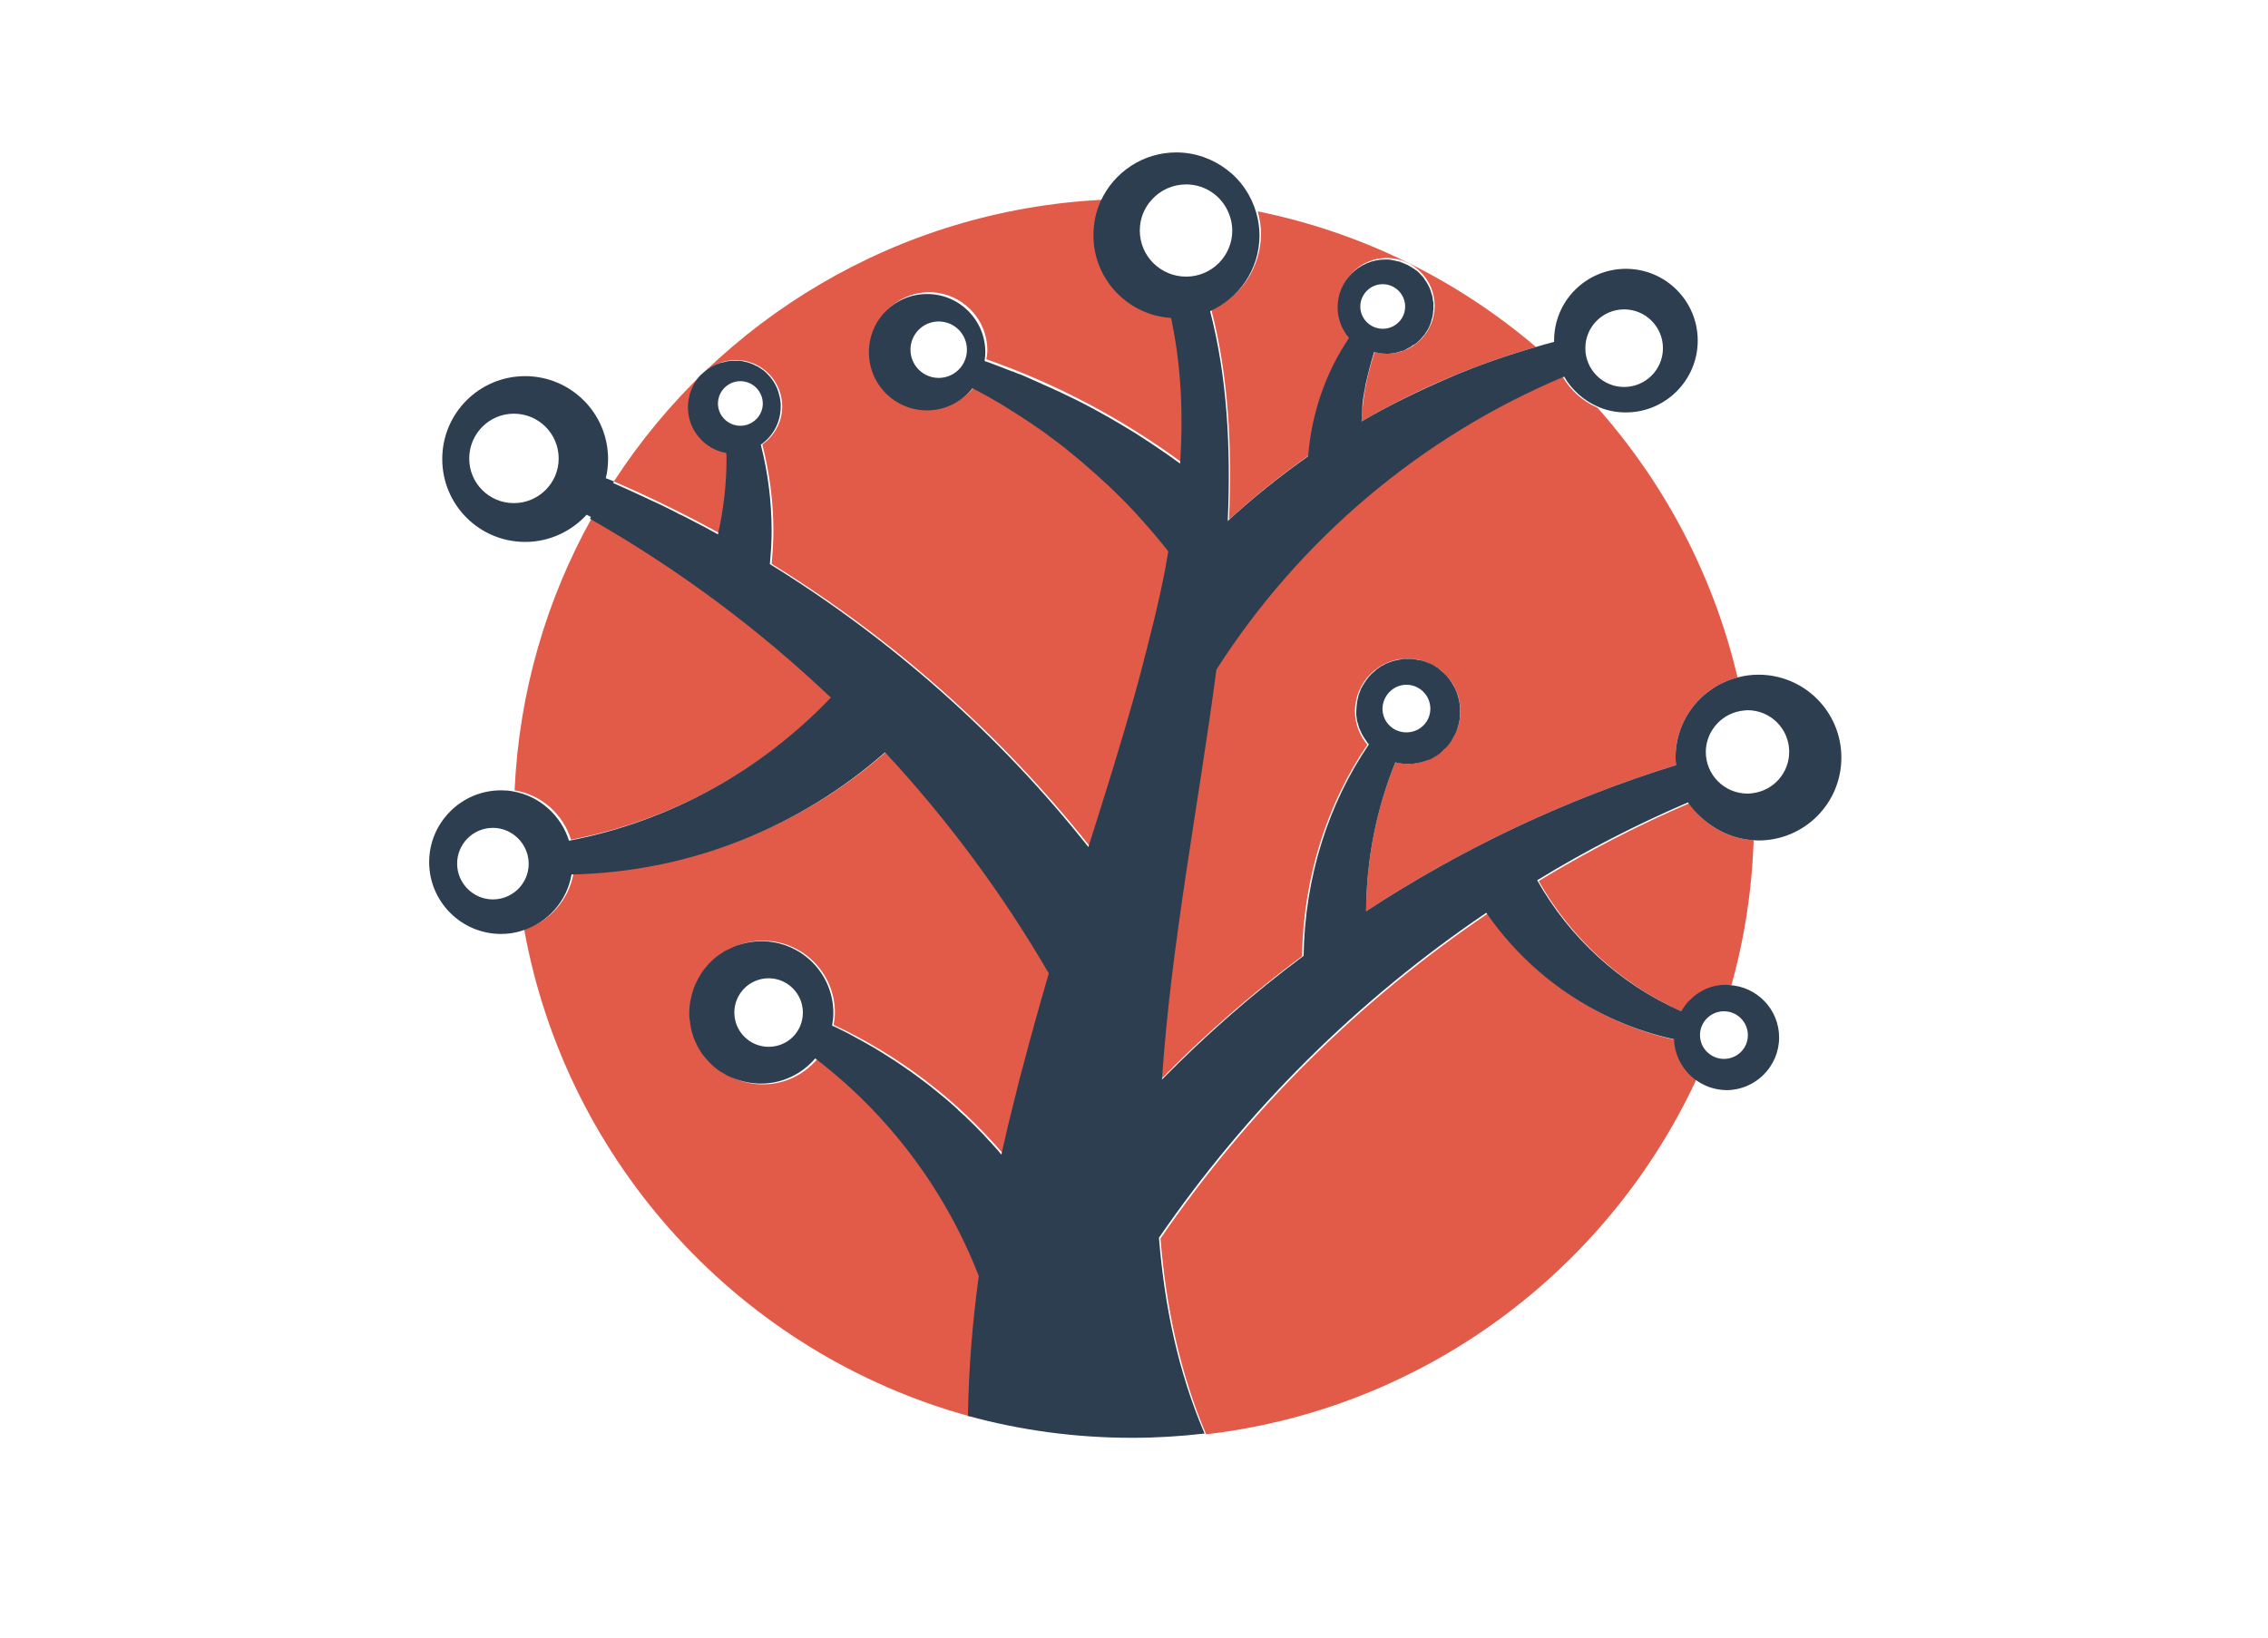
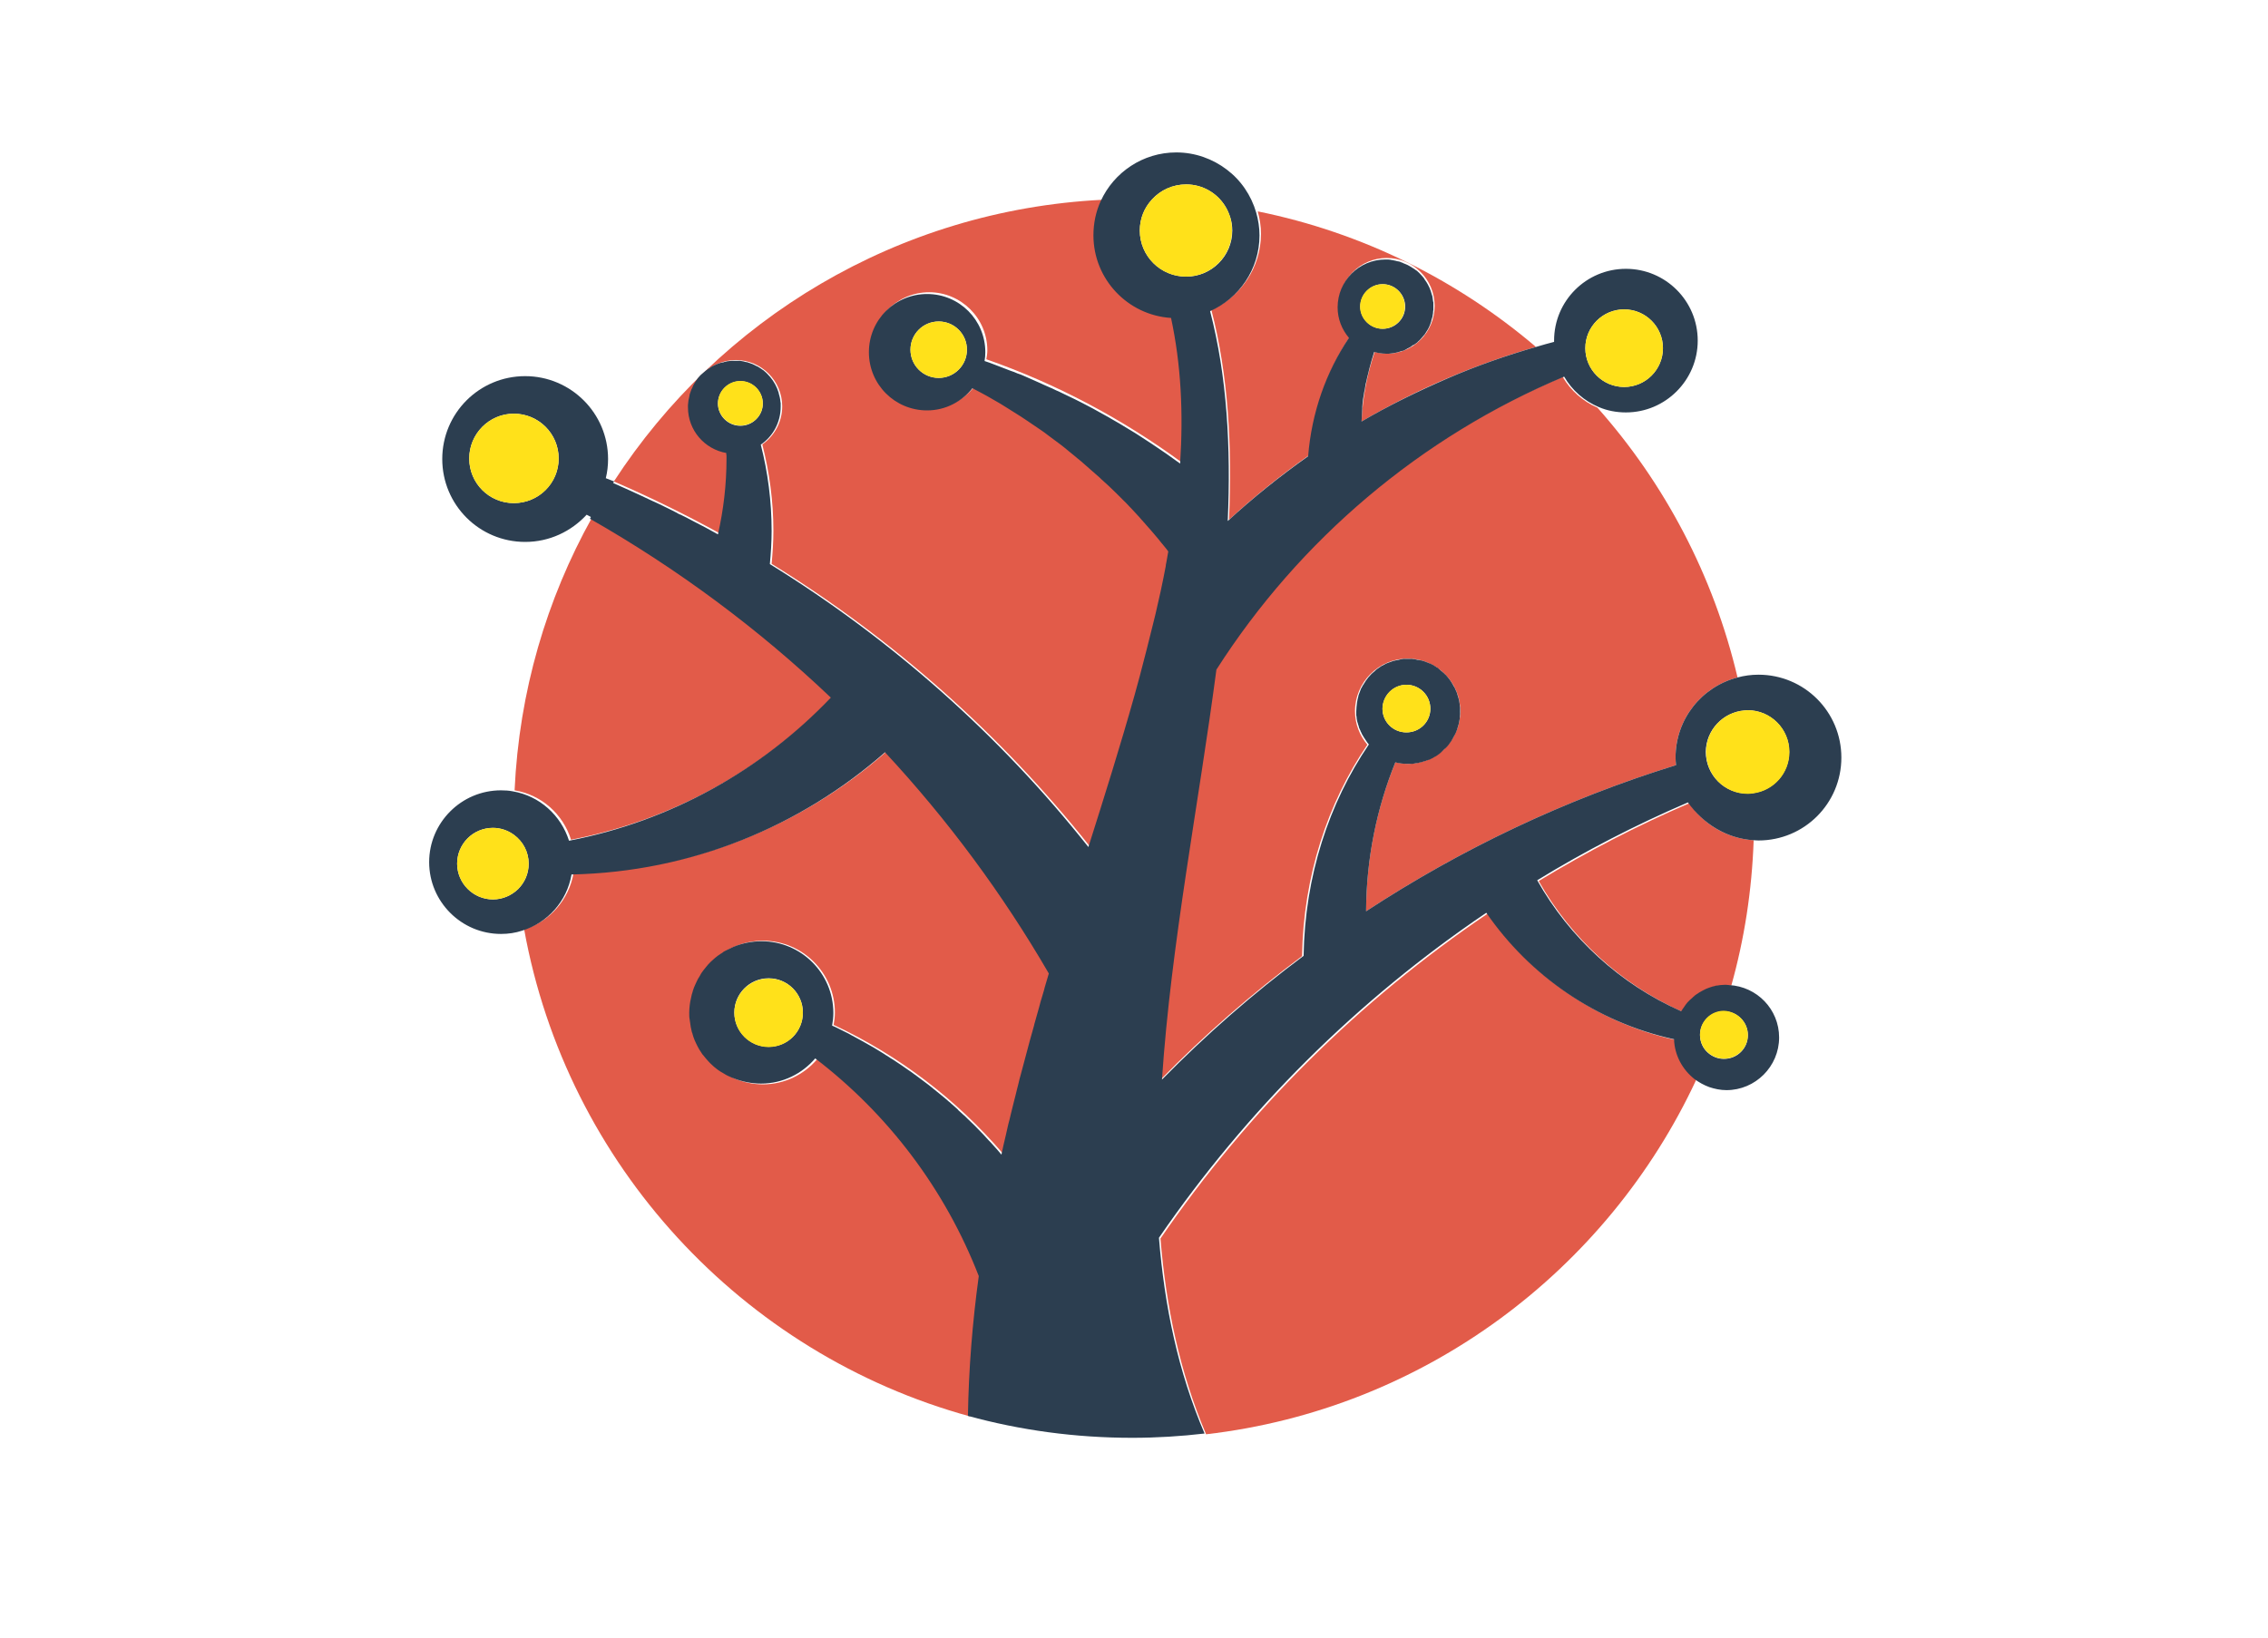
<svg xmlns="http://www.w3.org/2000/svg" version="1.1" id="fractals" x="0px" y="0px" viewBox="144 72 900 650" style="enable-background:new 144 72 900 650;" xml:space="preserve">
  <style type="text/css">
	.st0{fill:#E25B49;}
	.st1{fill:#2C3E50;}
+ 	.st2{fill:#FFE11A;}
</style>
  <path class="st0" d="M433,253.6c0-0.7-0.1-1.5-0.1-2.2c-8.6-1.5-15.2-9-15.2-18.1c0-10.1,8.2-18.4,18.3-18.4  c10.2,0,18.4,8.3,18.4,18.4c0,6.3-3.2,11.8-7.9,15.1c2.8,11,4.4,22.4,4.4,34.3c0,4.4-0.3,8.7-0.7,13.1  c48.4,29.9,91.1,67.9,126.4,112.3c13-41.1,25.2-80.3,31.9-117.6c-21-26.8-47.5-48.9-77.8-65.1c-4.2,5.3-10.7,8.8-18,8.8  c-12.7,0-23.1-10.3-23.1-23.1c0-12.7,10.4-23.1,23.1-23.1s23.1,10.3,23.1,23.1c0,1.2-0.2,2.3-0.4,3.5c28,9.8,54,23.7,77.5,40.9  c1.4-19.9,0.4-39.2-3.6-57.8c-17.2-1.1-30.8-15.4-30.8-32.8c0-4.9,1.1-9.5,2.9-13.6c-81.2,4.1-152.1,47.6-193.8,111.8  c14.3,6.2,28.4,13.1,42,20.6C431.7,274,433,264,433,253.6z" />
  <path class="st0" d="M370.6,405.3c40.5-7.8,76.5-28.1,103.9-56.8c-28.8-27.3-60.8-51.2-95.6-71c-18,32.3-28.9,69-30.7,108.2  C358.9,387.5,367.4,395.1,370.6,405.3z" />
  <path class="st0" d="M814.4,390.8c-20.7,8.9-40.7,19.3-59.8,30.9c12.9,22.9,33,41.3,57.2,52c3.6-6.3,10.3-10.5,18.1-10.5  c0.4,0,0.8,0,1.1,0.1c5.2-18.5,8.2-37.8,8.9-57.8C829.2,404.8,819.9,399.1,814.4,390.8z" />
  <path class="st0" d="M624.7,195c6.7,25.8,8.3,53.9,7,83.3c10-9.2,20.7-17.8,31.9-25.7c1.4-17.6,7.2-33.7,16.2-47.1  c-2.8-3.3-4.5-7.5-4.5-12.1c0-10.5,8.5-19,19-19c10.5,0,19,8.5,19,19c0,10.5-8.5,19-19,19c-1.7,0-3.3-0.3-4.8-0.7  c-2.9,8.6-4.8,17.9-5.2,27.6c21.5-12.6,44.7-22.6,69.2-29.6c-31.1-26.5-68.9-45.4-110.4-53.8c0.8,2.9,1.3,5.9,1.3,9  C644.3,178.4,636.2,189.9,624.7,195z" />
  <path class="st0" d="M764.1,221.6c-57,23.9-105.2,64.7-138,116.3c-7,53.1-18,108.8-21.6,162.7c17.4-17.8,36.2-34.2,56.2-49.1  c0.5-31.6,10.1-60.7,25.9-83.9c-3-3.6-4.9-8.2-4.9-13.3c0-11.5,9.4-20.9,20.9-20.9c11.5,0,20.9,9.4,20.9,20.9  c0,11.5-9.4,20.9-20.9,20.9c-1.7,0-3.3-0.3-4.9-0.6c-7.3,17.9-11.5,37.9-11.6,59.1c37.7-24.7,79-44.4,123-58c-0.1-1-0.2-2-0.2-3  c0-15.3,10.4-28.1,24.6-31.8c-9.5-40.4-28.9-77-55.6-107.1C772.1,231.3,767.3,227,764.1,221.6z" />
  <path class="st0" d="M468.3,492.4c-5.2,6.1-12.9,10-21.5,10c-15.7,0-28.5-12.7-28.5-28.5c0-15.8,12.8-28.5,28.5-28.5  c15.7,0,28.5,12.8,28.5,28.5c0,1.7-0.2,3.3-0.5,4.9c25.9,12.1,48.8,29.6,67.2,51.1c5.4-24.5,12-48.5,19-72  c-18.4-31.7-40.2-61.1-65-87.8c-33.3,29.4-76.7,47.6-124.4,48.5c-1.9,10.6-9.5,19.2-19.6,22.3c16.9,93.4,86.5,168.5,176.9,193.3  c0.3-18.7,1.8-37.2,4.3-55.5C519.8,544.3,497.2,514.5,468.3,492.4z" />
  <path class="st0" d="M809,484.8c-30.8-6.7-57.2-25.1-74.6-50.2c-51,34.5-95.1,78.3-129.9,129c2.2,27.1,7.7,53.2,18.1,77.7  c86.4-10,159.2-64.9,194.5-140.7C812.4,496.9,809.2,491.2,809,484.8z" />
  <g>
    <path class="st1" d="M384.4,261.8c0.6-2.4,0.9-5,0.9-7.6c0-18.2-14.8-32.9-32.9-32.9c-18.2,0-32.9,14.7-32.9,32.9   c0,18.2,14.7,32.9,32.9,32.9c9.7,0,18.3-4.2,24.4-10.8c0.7,0.4,1.4,0.8,2.2,1.2c2.7-4.9,5.6-9.7,8.7-14.4   C386.5,262.7,385.5,262.2,384.4,261.8z M347.9,271.7c-9.8,0-17.7-7.9-17.7-17.7c0-9.8,7.9-17.8,17.7-17.8c9.8,0,17.8,7.9,17.8,17.8   C365.7,263.8,357.7,271.7,347.9,271.7z" />
+     <path class="st2" d="M365.7,254c0,9.8-7.9,17.7-17.8,17.7c-9.8,0-17.7-7.9-17.7-17.7c0-9.8,7.9-17.8,17.7-17.8   C357.7,236.2,365.7,244.2,365.7,254z" />
    <path class="st1" d="M839.8,405.5c0.7,0,1.3,0.1,2,0.1c18.2,0,32.9-14.7,32.9-32.9c0-18.2-14.7-32.9-32.9-32.9   c-2.9,0-5.7,0.4-8.3,1.1c-14.2,3.7-24.6,16.5-24.6,31.8c0,1,0.1,2,0.2,3c-44,13.6-85.3,33.3-123,58c0.1-21.1,4.3-41.1,11.6-59.1   c1.6,0.4,3.2,0.6,4.9,0.6c0.4,0,0.7,0,1.1,0c0.2,0,0.3,0,0.5,0c0.2,0,0.5,0,0.7-0.1c0.2,0,0.4,0,0.6-0.1c0.3,0,0.6-0.1,0.8-0.1   c0,0,0.1,0,0.1,0c0.3,0,0.6-0.1,0.8-0.2c0.2,0,0.4-0.1,0.6-0.1c0.7-0.2,1.3-0.4,2-0.6c0.2-0.1,0.4-0.2,0.6-0.2   c0.2-0.1,0.4-0.2,0.6-0.2c0.3-0.1,0.6-0.2,0.9-0.4c0.1-0.1,0.3-0.1,0.4-0.2c0.2-0.1,0.5-0.2,0.7-0.4c0.2-0.1,0.3-0.2,0.5-0.3   c0,0,0.1,0,0.1,0c0.2-0.1,0.4-0.3,0.6-0.4c0.6-0.4,1.2-0.8,1.7-1.3c0,0,0,0,0,0c0.2-0.2,0.4-0.4,0.6-0.6c0,0,0.1-0.1,0.1-0.1   c0.2-0.2,0.3-0.3,0.5-0.5c0.1-0.1,0.2-0.2,0.4-0.3c0.2-0.2,0.3-0.3,0.5-0.5c0.5-0.5,0.9-1,1.3-1.6c0.4-0.5,0.8-1.1,1.1-1.7   c0.3-0.6,0.7-1.2,1-1.8c0.3-0.6,0.6-1.2,0.8-1.9s0.4-1.3,0.6-2c0.2-0.7,0.3-1.3,0.4-2c0.1-0.3,0.1-0.7,0.1-1c0-0.4,0.1-0.7,0.1-1.1   c0-0.4,0-0.7,0-1.1s0-0.7,0-1.1c0-0.3,0-0.7-0.1-1.1c0-0.3-0.1-0.7-0.1-1c-0.1-0.7-0.2-1.4-0.4-2c-0.2-0.7-0.4-1.3-0.6-2   c-0.1-0.3-0.2-0.6-0.4-1c0,0,0,0,0,0c-0.1-0.3-0.3-0.6-0.4-0.9c-0.1-0.3-0.3-0.6-0.5-0.9c-0.2-0.3-0.3-0.6-0.5-0.9   c-0.3-0.6-0.7-1.1-1.1-1.7c-0.4-0.6-0.9-1.1-1.3-1.6c-0.1-0.2-0.3-0.3-0.4-0.4c0,0,0,0,0,0c-0.1-0.1-0.2-0.2-0.2-0.2   c-0.1-0.1-0.2-0.2-0.3-0.3c0,0-0.1-0.1-0.1-0.1c-0.2-0.2-0.5-0.4-0.7-0.6c0,0-0.1-0.1-0.1-0.1c-0.2-0.1-0.3-0.3-0.5-0.4   c-0.1-0.1-0.2-0.1-0.2-0.2c-0.1-0.1-0.3-0.2-0.5-0.4c0,0-0.1,0-0.1-0.1c-0.1-0.1-0.2-0.1-0.2-0.2c-0.2-0.2-0.5-0.3-0.7-0.4   c0,0-0.1,0-0.1-0.1c-0.3-0.2-0.5-0.3-0.8-0.5c-0.2-0.1-0.4-0.3-0.7-0.4c-0.1-0.1-0.3-0.1-0.4-0.2c-0.3-0.2-0.6-0.3-1-0.4   c-0.1-0.1-0.2-0.1-0.4-0.2c-0.2-0.1-0.4-0.1-0.6-0.2c-0.1,0-0.1,0-0.2-0.1c-0.2-0.1-0.4-0.2-0.6-0.2c0,0,0,0,0,0   c-0.2-0.1-0.4-0.1-0.6-0.2c-0.3-0.1-0.6-0.2-0.9-0.2c0,0,0,0,0,0c0,0-0.1,0-0.1,0c-0.3-0.1-0.7-0.2-1-0.2c0,0-0.1,0-0.1,0   c-0.1,0-0.3,0-0.4-0.1c-0.1,0-0.3,0-0.4-0.1c-0.2,0-0.4-0.1-0.6-0.1c-0.2,0-0.5,0-0.7-0.1c-0.2,0-0.3,0-0.5,0c-0.4,0-0.7,0-1.1,0   s-0.7,0-1.1,0c-0.2,0-0.3,0-0.5,0c-0.2,0-0.5,0-0.7,0.1c-0.2,0-0.4,0-0.6,0.1c-0.1,0-0.3,0-0.4,0.1c-0.1,0-0.3,0-0.4,0.1   c0,0-0.1,0-0.1,0c-0.4,0.1-0.7,0.1-1,0.2c0,0-0.1,0-0.1,0c0,0,0,0,0,0c-0.3,0.1-0.6,0.2-0.9,0.2c-0.1,0-0.2,0.1-0.3,0.1   c-0.3,0.1-0.5,0.2-0.8,0.3c-0.1,0-0.2,0.1-0.3,0.1c-0.4,0.1-0.7,0.3-1.1,0.4c-0.1,0-0.1,0.1-0.2,0.1c-0.3,0.1-0.6,0.2-0.8,0.4   c0,0,0,0,0,0c-0.1,0-0.1,0.1-0.2,0.1c0,0,0,0,0,0c-0.1,0.1-0.3,0.1-0.4,0.2c-0.1,0.1-0.3,0.2-0.4,0.2c-0.1,0-0.1,0.1-0.2,0.1   c-0.3,0.2-0.6,0.4-0.9,0.6c-0.3,0.2-0.7,0.5-1,0.7c-0.3,0.2-0.6,0.5-0.9,0.8c-0.2,0.2-0.5,0.4-0.7,0.6c0,0-0.1,0-0.1,0.1   c-0.1,0.1-0.2,0.2-0.4,0.3c-0.1,0.1-0.2,0.2-0.3,0.4c-0.2,0.1-0.3,0.3-0.4,0.4c0,0,0,0,0,0c-0.5,0.5-0.9,1-1.3,1.6   c-0.2,0.2-0.3,0.4-0.5,0.7c-0.1,0.2-0.2,0.4-0.4,0.6c0,0.1-0.1,0.1-0.1,0.2c-0.1,0.2-0.2,0.4-0.4,0.6c-0.1,0.2-0.3,0.5-0.4,0.7   c-0.1,0.2-0.2,0.5-0.4,0.7c-0.1,0.2-0.2,0.5-0.3,0.8c-0.1,0.3-0.2,0.5-0.3,0.8c-0.1,0.3-0.2,0.5-0.3,0.8c-0.1,0.3-0.2,0.5-0.2,0.8   c-0.1,0.4-0.2,0.8-0.3,1.2c0,0.2-0.1,0.4-0.1,0.6c0,0.2-0.1,0.4-0.1,0.6c0,0.3-0.1,0.6-0.1,0.8c0,0.3-0.1,0.6-0.1,0.9   c0,0.6-0.1,1.1-0.1,1.7c0,0.2,0,0.5,0,0.7c0,0.2,0,0.5,0,0.7c0,0.2,0,0.5,0.1,0.7c0,0.3,0.1,0.7,0.1,1c0.1,0.3,0.1,0.7,0.2,1   c0,0.1,0,0.2,0.1,0.3c0,0.1,0,0.2,0.1,0.3c0,0.2,0.1,0.4,0.2,0.7c0,0.2,0.1,0.4,0.2,0.6c0,0,0,0.1,0,0.1c0,0.1,0.1,0.3,0.1,0.4   c0,0.1,0,0.2,0.1,0.2c0.1,0.3,0.2,0.6,0.4,0.9c0,0,0,0,0,0c0.1,0.3,0.2,0.6,0.4,0.9c0.1,0.3,0.3,0.7,0.5,1c0.1,0.2,0.2,0.3,0.3,0.5   c0.1,0.2,0.2,0.3,0.3,0.5c0.2,0.3,0.4,0.6,0.6,0.9c0.2,0.3,0.4,0.6,0.6,0.9c0.2,0.3,0.5,0.6,0.7,0.9   c-15.8,23.2-25.4,52.2-25.9,83.9c-20,14.9-38.7,31.3-56.2,49.1c3.6-53.9,14.6-109.5,21.6-162.7c32.9-51.5,81-92.4,138-116.3   c3.1,5.4,8,9.7,13.8,12.1c3.3,1.4,6.9,2.1,10.7,2.1c15.7,0,28.5-12.8,28.5-28.5c0-15.8-12.8-28.5-28.5-28.5s-28.5,12.7-28.5,28.5   c0,0.2,0,0.4,0,0.5c-2.3,0.6-4.5,1.2-6.8,1.9c-12.2,3.5-24.2,7.7-35.7,12.7S695,233,684.3,239.3c0-0.6,0.1-1.2,0.1-1.8   c0-0.6,0.1-1.2,0.1-1.8c0,0,0-0.1,0-0.1c0-0.5,0.1-1,0.1-1.5c0-0.1,0-0.2,0-0.4c0-0.1,0-0.1,0-0.2c0,0,0-0.1,0-0.1   c0-0.4,0.1-0.8,0.1-1.2c0.1-0.6,0.1-1.2,0.2-1.8c0.1-0.6,0.2-1.2,0.3-1.8c0.1-0.7,0.2-1.4,0.4-2.1c0.1-0.4,0.1-0.9,0.2-1.3   c0.1-0.6,0.2-1.2,0.4-1.8c0.2-1.1,0.5-2.3,0.8-3.4c0.1-0.6,0.3-1.1,0.4-1.7c0.3-1.1,0.6-2.2,0.9-3.3c0.3-1.1,0.7-2.2,1-3.3   c1.5,0.4,3.1,0.7,4.8,0.7c0.3,0,0.7,0,1,0c1-0.1,1.9-0.2,2.8-0.4c0.3-0.1,0.6-0.1,0.9-0.2c0.3-0.1,0.6-0.2,0.9-0.3   c0.2,0,0.4-0.1,0.5-0.2c0,0,0.1,0,0.1,0c0,0,0.1,0,0.1,0c0,0,0.1,0,0.1,0c0,0,0,0,0.1,0c0.2-0.1,0.5-0.2,0.7-0.3   c0.1,0,0.1,0,0.2-0.1c0.2-0.1,0.4-0.2,0.6-0.3c0,0,0.1,0,0.1-0.1c0.3-0.2,0.7-0.3,1-0.5c0,0,0,0,0,0c0.4-0.2,0.7-0.4,1.1-0.7   c0.1-0.1,0.2-0.2,0.3-0.2c0.1-0.1,0.2-0.2,0.3-0.2c0,0,0,0,0.1,0c0,0,0,0,0.1,0c0.2-0.2,0.5-0.4,0.8-0.6c0.1-0.1,0.3-0.2,0.4-0.3   c0.1-0.1,0.3-0.2,0.4-0.4c0.5-0.4,0.9-0.8,1.3-1.3c0.4-0.5,0.8-0.9,1.2-1.4c0.2-0.2,0.4-0.5,0.5-0.7c0.3-0.5,0.6-1,1-1.6   c0.1-0.3,0.3-0.5,0.4-0.8c0.1-0.2,0.2-0.4,0.3-0.7c0,0,0,0,0,0c0.1-0.2,0.2-0.4,0.2-0.6c0.1-0.2,0.2-0.4,0.2-0.6   c0.1-0.2,0.2-0.4,0.2-0.7c0.1-0.2,0.1-0.5,0.2-0.7c0-0.1,0.1-0.2,0.1-0.3c0-0.1,0-0.2,0.1-0.3c0.1-0.2,0.1-0.5,0.1-0.7   c0.1-0.5,0.2-0.9,0.2-1.4c0-0.2,0-0.5,0.1-0.7c0-0.2,0-0.5,0-0.7c0-0.2,0-0.5,0-0.7c0-0.2,0-0.5,0-0.7s0-0.5,0-0.7c0,0,0,0,0,0   c0,0,0-0.1,0-0.1c0-0.2,0-0.4-0.1-0.5c-0.1-0.5-0.1-0.9-0.2-1.4c0-0.2-0.1-0.5-0.1-0.7c0-0.1,0-0.2-0.1-0.3c0-0.1,0-0.2-0.1-0.3   c-0.1-0.2-0.1-0.5-0.2-0.7c-0.1-0.2-0.1-0.4-0.2-0.7c-0.2-0.4-0.3-0.9-0.5-1.3c-0.1-0.2-0.2-0.4-0.3-0.6c-0.1-0.3-0.3-0.5-0.4-0.8   c-0.3-0.5-0.6-1.1-1-1.6c-0.2-0.3-0.4-0.5-0.5-0.8c-0.4-0.5-0.8-1-1.2-1.4c-0.4-0.5-0.9-0.9-1.4-1.4c0,0-0.1-0.1-0.1-0.1   c0,0,0,0,0,0c-0.1-0.1-0.2-0.2-0.3-0.2c-0.1-0.1-0.2-0.2-0.3-0.2c-0.3-0.2-0.5-0.4-0.8-0.6c0,0,0,0-0.1,0c-0.1-0.1-0.2-0.2-0.3-0.2   c-0.1-0.1-0.2-0.2-0.3-0.2c-0.3-0.2-0.6-0.4-0.8-0.5c-0.3-0.2-0.6-0.3-0.9-0.5c-0.3-0.1-0.6-0.3-0.9-0.4c-0.2-0.1-0.5-0.2-0.8-0.3   c0,0-0.1,0-0.1-0.1c0,0,0,0,0,0c-0.3-0.1-0.5-0.2-0.8-0.3c-0.1,0-0.1,0-0.2-0.1c-0.2-0.1-0.4-0.1-0.6-0.2c0,0,0,0-0.1,0   c-0.1,0-0.3-0.1-0.5-0.1c0,0,0,0-0.1,0c-0.2-0.1-0.5-0.1-0.7-0.2c-0.2,0-0.3-0.1-0.5-0.1c-0.2,0-0.3-0.1-0.5-0.1   c-0.1,0-0.3,0-0.4-0.1h0c-0.2,0-0.4,0-0.6-0.1c-0.3,0-0.7-0.1-1-0.1c-0.3,0-0.7,0-1,0c-10.5,0-19,8.5-19,19c0,4.6,1.7,8.8,4.5,12.1   c-9,13.4-14.8,29.5-16.2,47c-11.2,7.9-21.9,16.5-31.9,25.7c1.3-29.5-0.3-57.5-7-83.3c11.5-5.1,19.6-16.6,19.6-30.1   c0-3.1-0.5-6.2-1.3-9c-2-6.9-6.1-12.9-11.7-17.1c-5.5-4.2-12.5-6.8-20-6.8c-13.3,0-24.8,7.9-30,19.3c-1.9,4.1-2.9,8.8-2.9,13.6   c0,17.4,13.6,31.7,30.8,32.8c4,18.6,4.9,37.9,3.6,57.8c-3.7-2.7-7.4-5.3-11.2-7.8c-1.5-1-3-2-4.6-3c-1.3-0.9-2.7-1.7-4-2.5   c-1.3-0.8-2.5-1.5-3.8-2.3c-0.2-0.1-0.4-0.2-0.5-0.3c-1.1-0.6-2.2-1.3-3.3-1.9c-0.3-0.2-0.7-0.4-1-0.6c-1.2-0.7-2.5-1.4-3.8-2.1   c-1.6-0.9-3.2-1.8-4.8-2.6s-3.2-1.7-4.9-2.5c-0.8-0.4-1.6-0.8-2.5-1.2s-1.6-0.8-2.5-1.2c-0.8-0.4-1.6-0.8-2.4-1.1   c-0.1,0-0.1-0.1-0.2-0.1c-0.8-0.4-1.6-0.8-2.4-1.1c-0.9-0.4-1.8-0.8-2.7-1.2c-0.1-0.1-0.3-0.1-0.4-0.2c-0.6-0.3-1.2-0.5-1.8-0.8   c-0.9-0.4-1.8-0.8-2.7-1.2c-0.8-0.4-1.7-0.7-2.5-1.1c-0.8-0.4-1.7-0.7-2.6-1c-0.8-0.4-1.7-0.7-2.6-1c-0.9-0.3-1.7-0.7-2.6-1   c-1.3-0.5-2.6-1-3.9-1.5c-1.3-0.5-2.6-1-3.9-1.4c0.2-1.2,0.3-2.3,0.3-3.5c0-12.8-10.3-23.1-23.1-23.1s-23.1,10.3-23.1,23.1   c0,12.8,10.3,23.1,23.1,23.1c7.3,0,13.8-3.5,18-8.8c1.1,0.6,2.3,1.2,3.4,1.8c0.8,0.4,1.6,0.9,2.4,1.3c0.9,0.5,1.8,1,2.6,1.5   c0.9,0.5,1.7,1,2.6,1.5c1,0.6,2,1.2,2.9,1.8c1.8,1.1,3.6,2.3,5.4,3.4c0.9,0.6,1.8,1.2,2.7,1.8c1.8,1.2,3.5,2.4,5.3,3.6   c0.9,0.6,1.7,1.2,2.6,1.9c1.7,1.3,3.4,2.5,5.1,3.8c1,0.8,2.1,1.6,3.1,2.5c0.9,0.7,1.8,1.5,2.7,2.2c0.2,0.2,0.5,0.4,0.7,0.6   c0.8,0.6,1.6,1.3,2.4,2c1.1,1,2.2,1.9,3.3,2.9c1.1,1,2.2,1.9,3.3,2.9c0.2,0.2,0.4,0.4,0.6,0.6c0.3,0.3,0.6,0.5,0.9,0.8   c0.8,0.7,1.5,1.4,2.3,2.1c1,1,2,1.9,3,2.9c0.1,0.1,0.2,0.2,0.3,0.3c0.7,0.7,1.3,1.3,2,2c0.5,0.5,1,1,1.5,1.5   c1.5,1.6,3.1,3.2,4.5,4.8c0.5,0.5,1,1.1,1.5,1.7c0.3,0.3,0.6,0.6,0.8,0.9c0.3,0.3,0.6,0.6,0.8,0.9c1.4,1.5,2.7,3.1,4,4.6   c0.8,0.9,1.5,1.8,2.2,2.7c0,0,0,0.1,0.1,0.1c0.5,0.6,0.9,1.1,1.4,1.7c0.5,0.6,0.9,1.1,1.3,1.7c-0.2,1.1-0.4,2.3-0.6,3.4   c-0.1,0.4-0.1,0.8-0.2,1.1c-0.1,0.4-0.2,0.9-0.2,1.3c-0.3,1.5-0.6,3.1-0.9,4.6c-0.4,1.8-0.7,3.5-1.1,5.3c-0.4,1.8-0.8,3.6-1.2,5.3   c-0.5,2.4-1.1,4.8-1.7,7.2c-0.3,1.2-0.6,2.4-0.9,3.6c-0.6,2.4-1.2,4.8-1.8,7.2c-0.5,1.8-0.9,3.6-1.4,5.4c-0.2,0.9-0.5,1.8-0.7,2.7   c-0.2,0.9-0.5,1.8-0.7,2.7c-0.7,2.4-1.3,4.9-2,7.3c-5.5,19.6-11.8,39.7-18.3,60.2c-35.2-44.4-78-82.4-126.4-112.3   c0.4-4.3,0.7-8.7,0.7-13.1c0-11.9-1.5-23.4-4.3-34.3c4.8-3.3,7.9-8.8,7.9-15.1c0-0.4,0-0.7,0-1.1v0c0-0.3,0-0.5-0.1-0.8   c0-0.3-0.1-0.6-0.1-0.9c-0.1-0.6-0.2-1.2-0.4-1.8c-0.1-0.3-0.2-0.6-0.2-0.9v0c-0.2-0.6-0.4-1.1-0.6-1.7c-0.9-2.2-2.3-4.2-3.9-5.8   c-0.4-0.4-0.8-0.8-1.3-1.2c0,0,0,0,0,0c-0.2-0.2-0.5-0.4-0.7-0.5c-0.5-0.4-1-0.7-1.5-1c-0.2-0.2-0.5-0.3-0.8-0.4c0,0,0,0,0,0   c-0.5-0.3-1-0.5-1.6-0.8c-0.5-0.2-1.1-0.4-1.7-0.6c-0.3-0.1-0.6-0.2-0.9-0.2c-0.6-0.2-1.2-0.3-1.8-0.4c-0.1,0-0.2,0-0.3-0.1   c-0.1,0-0.2,0-0.4,0c-0.1,0-0.1,0-0.2,0c-0.1,0-0.1,0-0.2,0c-0.1,0-0.2,0-0.2,0c-0.1,0-0.1,0-0.2,0c-0.2,0-0.4,0-0.6,0   c-0.3,0-0.5,0-0.8,0c-0.6,0-1.3,0-1.9,0.1c-0.3,0-0.5,0.1-0.8,0.1c-0.1,0-0.2,0-0.4,0.1s-0.2,0-0.4,0.1c0,0,0,0,0,0c0,0,0,0,0,0   c-0.2,0-0.5,0.1-0.7,0.2c-0.2,0-0.4,0.1-0.6,0.1c-0.2,0-0.3,0.1-0.5,0.1c-0.2,0.1-0.5,0.2-0.7,0.2c-0.2,0.1-0.5,0.2-0.7,0.3   c-0.2,0.1-0.4,0.1-0.5,0.2c-1,0.4-1.9,0.9-2.7,1.5c-0.2,0.1-0.3,0.2-0.5,0.3c-0.2,0.2-0.5,0.4-0.8,0.6c-0.2,0.2-0.4,0.3-0.6,0.5   c-0.2,0.2-0.4,0.3-0.6,0.5c-0.2,0.2-0.4,0.4-0.6,0.5c-0.4,0.4-0.8,0.8-1.2,1.3c-0.2,0.2-0.4,0.5-0.5,0.7c-0.4,0.5-0.7,1-1,1.5   c-0.3,0.5-0.6,1-0.8,1.6c-0.1,0.3-0.2,0.5-0.4,0.8c-0.2,0.5-0.4,1.1-0.6,1.7v0c-0.1,0.3-0.2,0.6-0.2,0.9c-0.1,0.6-0.3,1.2-0.4,1.8   c-0.1,0.6-0.1,1.2-0.2,1.9c0,0.3,0,0.6,0,0.9c0,9.1,6.6,16.6,15.2,18.1c0,0.4,0,0.7,0.1,1.1c0,0.4,0,0.7,0,1.1   c0,10.4-1.2,20.4-3.4,30.1c-1.7-0.9-3.4-1.9-5.1-2.8c-1.7-0.9-3.4-1.8-5.2-2.7c-1.4-0.8-2.9-1.5-4.3-2.2c-0.2-0.1-0.3-0.2-0.5-0.2   c-0.4-0.2-0.9-0.4-1.3-0.7c-1.4-0.7-2.9-1.5-4.4-2.2c-1.8-0.9-3.5-1.7-5.3-2.5c-3.5-1.7-7.1-3.3-10.6-4.9c-1.8-0.8-3.6-1.6-5.4-2.4   c-3,4.7-5.9,9.5-8.7,14.4c34.7,19.8,66.8,43.6,95.6,71c-27.4,28.7-63.4,49-103.9,56.8c-3.2-10.1-11.7-17.8-22.3-19.6   c-1.5-0.3-3.1-0.4-4.7-0.4c-15.7,0-28.5,12.8-28.5,28.5s12.8,28.5,28.5,28.5c2.9,0,5.7-0.4,8.4-1.3c10.1-3.1,17.8-11.7,19.6-22.3   c47.7-1,91.1-19.2,124.4-48.5c24.8,26.7,46.6,56.1,65,87.8c-0.5,1.8-1.1,3.6-1.6,5.4c-0.1,0.4-0.2,0.8-0.3,1.2   c-0.3,0.9-0.5,1.8-0.8,2.7c-0.4,1.3-0.8,2.6-1.1,3.9c-0.3,1.1-0.6,2.1-0.9,3.2c-0.3,1.1-0.6,2.1-0.9,3.2c-0.1,0.3-0.2,0.6-0.2,0.8   c-0.1,0.4-0.2,0.8-0.3,1.1c-0.5,1.7-0.9,3.3-1.4,5c-0.8,3-1.6,6-2.4,9c-0.4,1.5-0.8,3-1.2,4.5c-0.4,1.3-0.7,2.6-1,3.9   c-0.3,1.3-0.7,2.6-1,4c-0.7,2.6-1.3,5.3-2,8c-0.3,1.3-0.6,2.6-1,4c-0.3,1.3-0.6,2.7-0.9,4c-0.4,1.6-0.7,3.1-1.1,4.7   c-0.2,1.1-0.5,2.2-0.7,3.3l0,0c-0.6-0.7-1.1-1.3-1.7-2c-0.6-0.7-1.2-1.3-1.8-2c-0.5-0.6-1-1.1-1.6-1.7c-0.7-0.7-1.3-1.5-2-2.2   c-1.2-1.3-2.5-2.5-3.7-3.8c-0.9-0.8-1.7-1.7-2.6-2.5c-0.3-0.3-0.6-0.6-0.9-0.9c-0.2-0.2-0.5-0.5-0.8-0.7c-0.4-0.4-0.9-0.8-1.3-1.2   c-0.4-0.3-0.7-0.6-1-1c-0.9-0.8-1.8-1.6-2.7-2.4c-0.2-0.2-0.4-0.4-0.7-0.6c-0.5-0.4-1-0.9-1.5-1.3c-0.2-0.2-0.4-0.3-0.6-0.5   c-0.4-0.3-0.7-0.6-1.1-0.9c-0.9-0.7-1.8-1.5-2.7-2.2c-0.2-0.1-0.4-0.3-0.6-0.5c-1-0.8-2-1.6-3.1-2.4c-1.1-0.8-2.1-1.6-3.2-2.4   c-0.2-0.2-0.4-0.3-0.7-0.5c-1-0.8-2.1-1.5-3.1-2.2c-0.8-0.5-1.5-1.1-2.3-1.6c-0.7-0.5-1.4-0.9-2.1-1.4c-0.7-0.5-1.5-1-2.2-1.4   c-0.7-0.5-1.5-1-2.2-1.4c0,0-0.1-0.1-0.1-0.1c-0.7-0.4-1.4-0.9-2.1-1.3c-0.8-0.5-1.5-0.9-2.3-1.4c-0.8-0.4-1.5-0.9-2.3-1.3   c-0.8-0.4-1.5-0.9-2.3-1.3c0,0,0,0,0,0c-1.1-0.6-2.2-1.2-3.3-1.8c-0.1-0.1-0.3-0.2-0.4-0.2c-0.5-0.3-1.1-0.6-1.6-0.9   c-0.6-0.3-1.2-0.6-1.8-0.9c-0.8-0.4-1.6-0.8-2.4-1.2c-0.8-0.4-1.6-0.8-2.4-1.1c0.3-1.7,0.5-3.3,0.5-5c0-15.8-12.8-28.5-28.5-28.5   c-3.9,0-7.7,0.8-11.1,2.2c-0.8,0.4-1.7,0.8-2.5,1.2c-0.2,0.1-0.5,0.3-0.8,0.4c-0.2,0.1-0.5,0.3-0.7,0.4c0,0-0.1,0-0.1,0.1   c0,0-0.1,0-0.1,0.1c-0.2,0.1-0.4,0.2-0.6,0.4c-0.1,0-0.1,0.1-0.2,0.1c-0.3,0.2-0.6,0.4-0.9,0.6c-0.1,0.1-0.2,0.2-0.3,0.2   c-0.4,0.3-0.7,0.6-1,0.8l0,0c-0.3,0.2-0.5,0.5-0.8,0.7c-0.4,0.3-0.7,0.7-1.1,1c-0.6,0.6-1.3,1.3-1.8,2c-0.3,0.4-0.6,0.7-0.9,1.1   c-0.3,0.4-0.5,0.7-0.8,1.1c-0.3,0.4-0.5,0.8-0.7,1.2c-0.2,0.3-0.4,0.7-0.6,1c0,0,0,0,0,0c0,0,0,0.1-0.1,0.1c0,0,0,0,0,0   c0,0,0,0,0,0c-0.2,0.4-0.4,0.8-0.6,1.2c-0.2,0.4-0.4,0.8-0.6,1.3c-0.4,0.8-0.7,1.7-1,2.6c0,0,0,0,0,0.1c-0.1,0.4-0.3,0.9-0.4,1.3   c-0.2,0.9-0.4,1.8-0.6,2.8c-0.1,0.5-0.1,0.9-0.2,1.4c-0.1,1-0.2,1.9-0.2,2.9s0,2,0.2,2.9c0.1,0.5,0.1,1,0.2,1.4   c0.1,0.5,0.1,0.9,0.2,1.4c0.1,0.5,0.2,0.9,0.3,1.4c0.1,0.5,0.2,0.9,0.4,1.3c0,0,0,0,0,0.1c0.1,0.4,0.3,0.9,0.4,1.3   c0.2,0.4,0.3,0.9,0.5,1.3s0.4,0.8,0.6,1.3c0.2,0.4,0.4,0.8,0.6,1.2c0.4,0.8,0.9,1.6,1.4,2.3c0.2,0.4,0.5,0.8,0.8,1.1   c0.3,0.4,0.6,0.7,0.9,1.1c0.6,0.7,1.2,1.4,1.8,2c0.7,0.6,1.3,1.3,2,1.8c0.7,0.6,1.4,1.1,2.2,1.6c0.4,0.2,0.8,0.5,1.2,0.7   c0.3,0.2,0.6,0.4,1,0.6c0.3,0.1,0.5,0.3,0.8,0.4c0.3,0.1,0.6,0.3,0.9,0.4c0.3,0.2,0.7,0.3,1,0.4c3.4,1.4,7.2,2.2,11.1,2.2   c8.6,0,16.3-3.9,21.5-10c28.9,22.1,51.5,51.9,64.9,86.4c-2.5,18.3-4,36.8-4.3,55.5c20.8,5.7,42.6,8.7,65.2,8.7   c9.7,0,19.3-0.6,28.7-1.7c-10.5-24.5-15.9-50.6-18.1-77.7c34.8-50.7,78.9-94.5,129.9-129c17.3,25.1,43.8,43.5,74.5,50.2   c0.2,6.4,3.4,12.1,8.1,15.8c1.8,1.3,3.7,2.4,5.9,3.2c2.1,0.7,4.4,1.2,6.8,1.2c11.5,0,20.9-9.4,20.9-20.9c0-11.2-8.8-20.2-19.8-20.8   c-0.4,0-0.8-0.1-1.1-0.1c-0.3,0-0.5,0-0.8,0c-0.6,0-1.1,0.1-1.6,0.1c0,0,0,0,0,0c-0.2,0-0.5,0.1-0.7,0.1c-0.2,0-0.4,0.1-0.7,0.1   c0,0,0,0-0.1,0c0,0-0.1,0-0.1,0c-0.2,0-0.5,0.1-0.7,0.2c-0.5,0.1-1,0.2-1.5,0.4c-0.7,0.2-1.3,0.5-1.9,0.7c-0.4,0.2-0.8,0.4-1.2,0.6   c-0.5,0.3-1.1,0.6-1.6,0.9c0,0,0,0,0,0c-0.1,0.1-0.3,0.2-0.4,0.3c-0.2,0.1-0.3,0.2-0.5,0.3c0,0,0,0,0,0c-0.2,0.2-0.5,0.3-0.7,0.5   c-0.1,0-0.1,0.1-0.2,0.2c-0.4,0.3-0.7,0.6-1,0.9c-0.3,0.2-0.5,0.5-0.8,0.7c-0.1,0.1-0.2,0.2-0.3,0.3c-0.2,0.2-0.5,0.5-0.7,0.7   c-0.1,0.1-0.2,0.3-0.3,0.4c-0.2,0.2-0.4,0.5-0.6,0.8c0,0,0,0,0,0c-0.2,0.3-0.5,0.7-0.7,1c-0.1,0.1-0.1,0.2-0.2,0.3   c0,0,0,0.1-0.1,0.1c0,0-0.1,0.1-0.1,0.2c-0.2,0.2-0.3,0.5-0.4,0.7c-24.2-10.7-44.3-29.1-57.2-52c19.1-11.7,39.1-22,59.8-30.9   C820,399.1,829.2,404.8,839.8,405.5z M836.2,354c0.4,0,0.9-0.1,1.3-0.1c9.1,0,16.5,7.4,16.5,16.5c0,8.4-6.2,15.3-14.3,16.4   c-0.7,0.1-1.5,0.2-2.2,0.2c-9.2,0-16.6-7.4-16.6-16.6C821,361.8,827.7,354.7,836.2,354z M702.1,343.8c5.2,0,9.5,4.2,9.5,9.5   c0,5.2-4.2,9.4-9.5,9.4s-9.5-4.2-9.5-9.4C692.7,348.1,696.9,343.8,702.1,343.8z M788.5,194.8c8.5,0,15.4,6.9,15.4,15.4   c0,8.5-6.9,15.4-15.4,15.4s-15.4-6.9-15.4-15.4C773.1,201.7,780,194.8,788.5,194.8z M692.7,184.8c4.9,0,8.9,4,8.9,8.9   c0,4.9-4,8.8-8.9,8.8c-4.9,0-8.9-4-8.9-8.8C683.8,188.8,687.8,184.8,692.7,184.8z M596.3,163.5c0-4.8,1.8-9.1,4.9-12.4   c3.3-3.6,8.1-5.9,13.5-5.9c6.5,0,12.2,3.4,15.4,8.5c0.9,1.4,1.6,3,2.1,4.6c0.5,1.6,0.8,3.4,0.8,5.2c0,10.1-8.2,18.3-18.3,18.3   C604.5,181.8,596.3,173.6,596.3,163.5z M516.5,222c-6.2,0-11.2-5-11.2-11.2c0-6.2,5-11.2,11.2-11.2c6.2,0,11.2,5,11.2,11.2   C527.7,217,522.7,222,516.5,222z M437.8,241c-4.9,0-8.9-4-8.9-8.8c0-4.9,4-8.9,8.9-8.9c4.9,0,8.9,4,8.9,8.9   C446.7,237,442.7,241,437.8,241z M349.6,424.9c-2.6,2.5-6.1,4.1-10,4.1c-7.8,0-14.2-6.4-14.2-14.2c0-7.8,6.3-14.2,14.2-14.2   c3.2,0,6.1,1.1,8.4,2.8c3.5,2.6,5.8,6.8,5.8,11.4C353.8,418.8,352.2,422.3,349.6,424.9z M449,487.5c-7.5,0-13.6-6.1-13.6-13.6   c0-7.5,6.1-13.6,13.6-13.6c7.5,0,13.6,6.1,13.6,13.6C462.6,481.5,456.6,487.5,449,487.5z M827.9,473.4c0.1,0,0.1,0,0.2,0   c5.2,0,9.5,4.2,9.5,9.5c0,5.2-4.2,9.4-9.5,9.4c-2.4,0-4.6-0.9-6.3-2.4c-2-1.7-3.2-4.3-3.2-7.1C818.6,477.7,822.8,473.5,827.9,473.4   z" />
+     <path class="st2" d="M353.8,414.8c0,3.9-1.6,7.5-4.2,10.1c-2.6,2.5-6.1,4.1-10,4.1c-7.8,0-14.2-6.4-14.2-14.2   c0-7.8,6.3-14.2,14.2-14.2c3.2,0,6.1,1.1,8.4,2.8C351.6,406,353.8,410.2,353.8,414.8z" />
+     <path class="st2" d="M462.6,474c0,7.5-6.1,13.6-13.6,13.6c-7.5,0-13.6-6.1-13.6-13.6c0-7.5,6.1-13.6,13.6-13.6   C456.6,460.3,462.6,466.5,462.6,474z" />
+     <path class="st2" d="M837.6,482.8c0,5.2-4.2,9.4-9.5,9.4c-2.4,0-4.6-0.9-6.3-2.4c-2-1.7-3.2-4.3-3.2-7.1c0-5.2,4.1-9.4,9.3-9.5   c0.1,0,0.1,0,0.2,0C833.3,473.4,837.6,477.6,837.6,482.8z" />
+     <path class="st2" d="M854.1,370.5c0,8.4-6.2,15.3-14.3,16.4c-0.7,0.1-1.5,0.2-2.2,0.2c-9.2,0-16.6-7.4-16.6-16.6   c0-8.7,6.7-15.8,15.2-16.5c0.4,0,0.9-0.1,1.3-0.1C846.7,353.9,854.1,361.3,854.1,370.5z" />
+     <path class="st2" d="M711.6,353.3c0,5.2-4.2,9.4-9.5,9.4s-9.5-4.2-9.5-9.4c0-5.2,4.2-9.5,9.5-9.5S711.6,348.1,711.6,353.3z" />
+     <path class="st2" d="M803.9,210.2c0,8.5-6.9,15.4-15.4,15.4s-15.4-6.9-15.4-15.4c0-8.5,6.9-15.4,15.4-15.4S803.9,201.7,803.9,210.2   z" />
+     <path class="st2" d="M701.5,193.7c0,4.9-4,8.8-8.9,8.8c-4.9,0-8.9-4-8.9-8.8c0-4.9,4-8.9,8.9-8.9   C697.6,184.8,701.5,188.8,701.5,193.7z" />
+     <path class="st2" d="M632.9,163.5c0,10.1-8.2,18.3-18.3,18.3c-10.1,0-18.3-8.2-18.3-18.3c0-4.8,1.8-9.1,4.9-12.4   c3.3-3.6,8.1-5.9,13.5-5.9c6.5,0,12.2,3.4,15.4,8.5c0.9,1.4,1.6,3,2.1,4.6C632.7,159.9,632.9,161.7,632.9,163.5z" />
+     <path class="st2" d="M527.7,210.8c0,6.2-5,11.2-11.2,11.2c-6.2,0-11.2-5-11.2-11.2c0-6.2,5-11.2,11.2-11.2   C522.7,199.6,527.7,204.6,527.7,210.8z" />
+     <path class="st2" d="M446.7,232.1c0,4.9-4,8.8-8.9,8.8c-4.9,0-8.9-4-8.9-8.8c0-4.9,4-8.9,8.9-8.9   C442.7,223.2,446.7,227.2,446.7,232.1z" />
  </g>
</svg>
